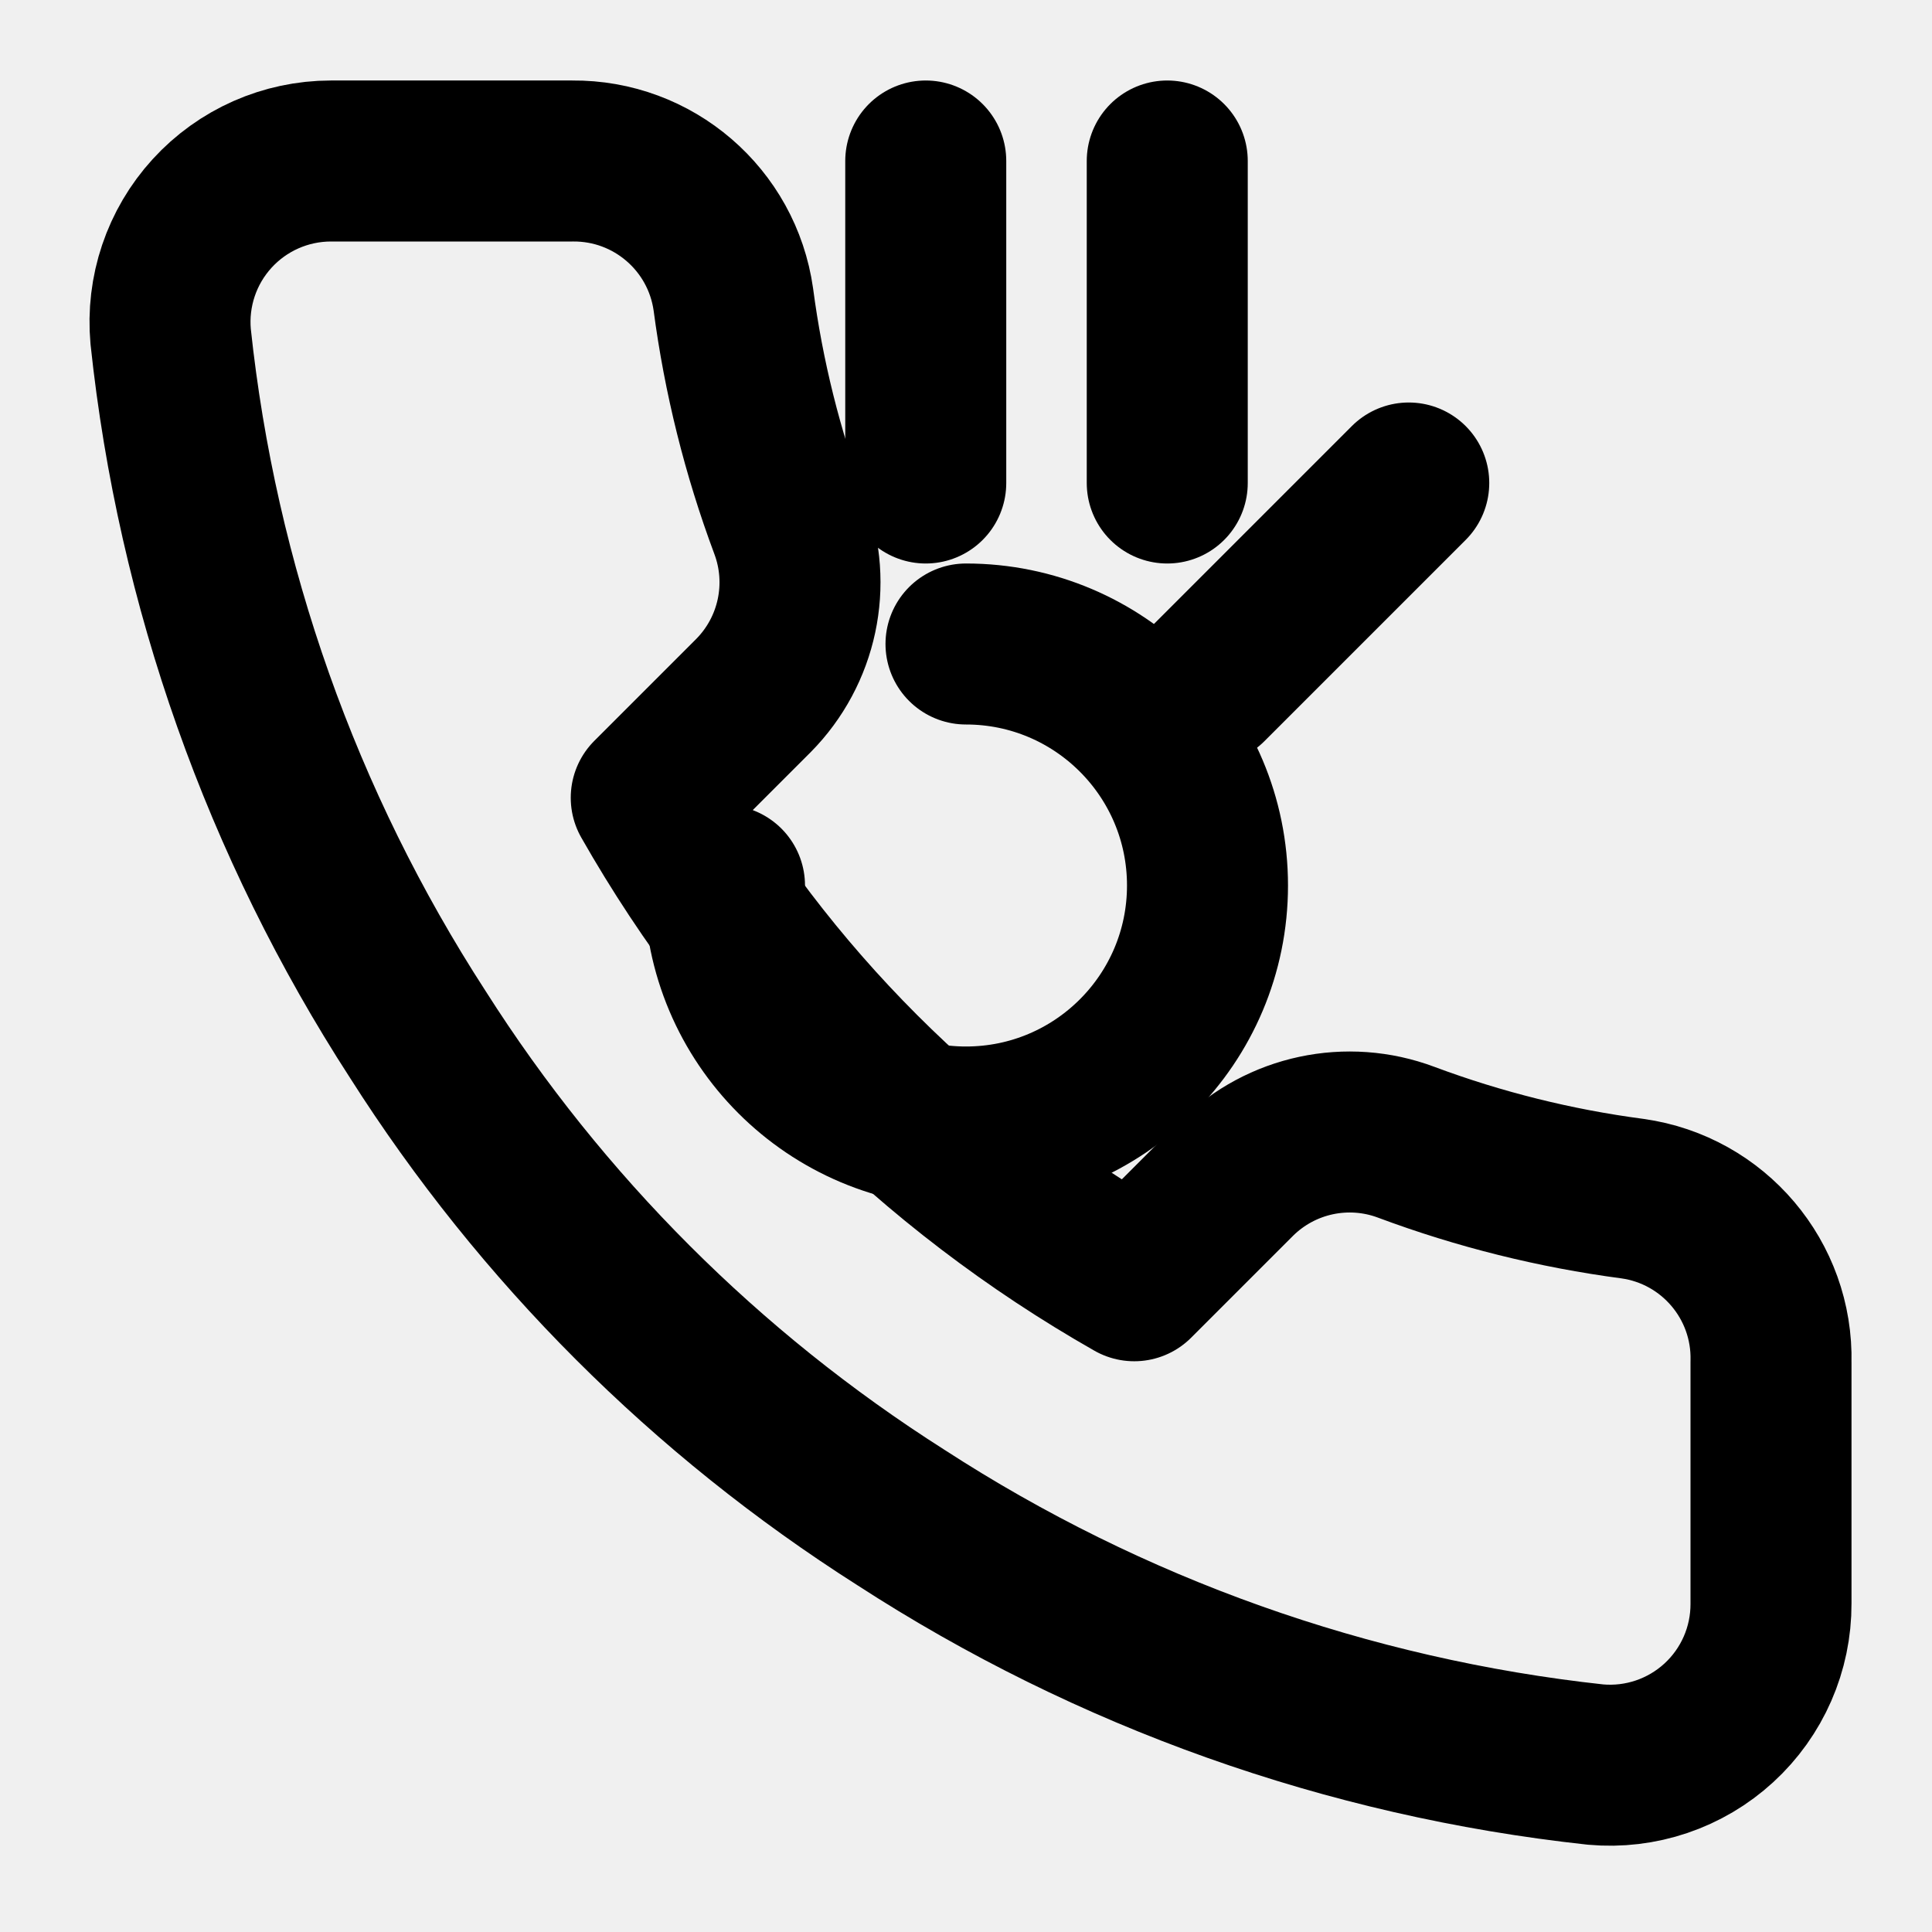
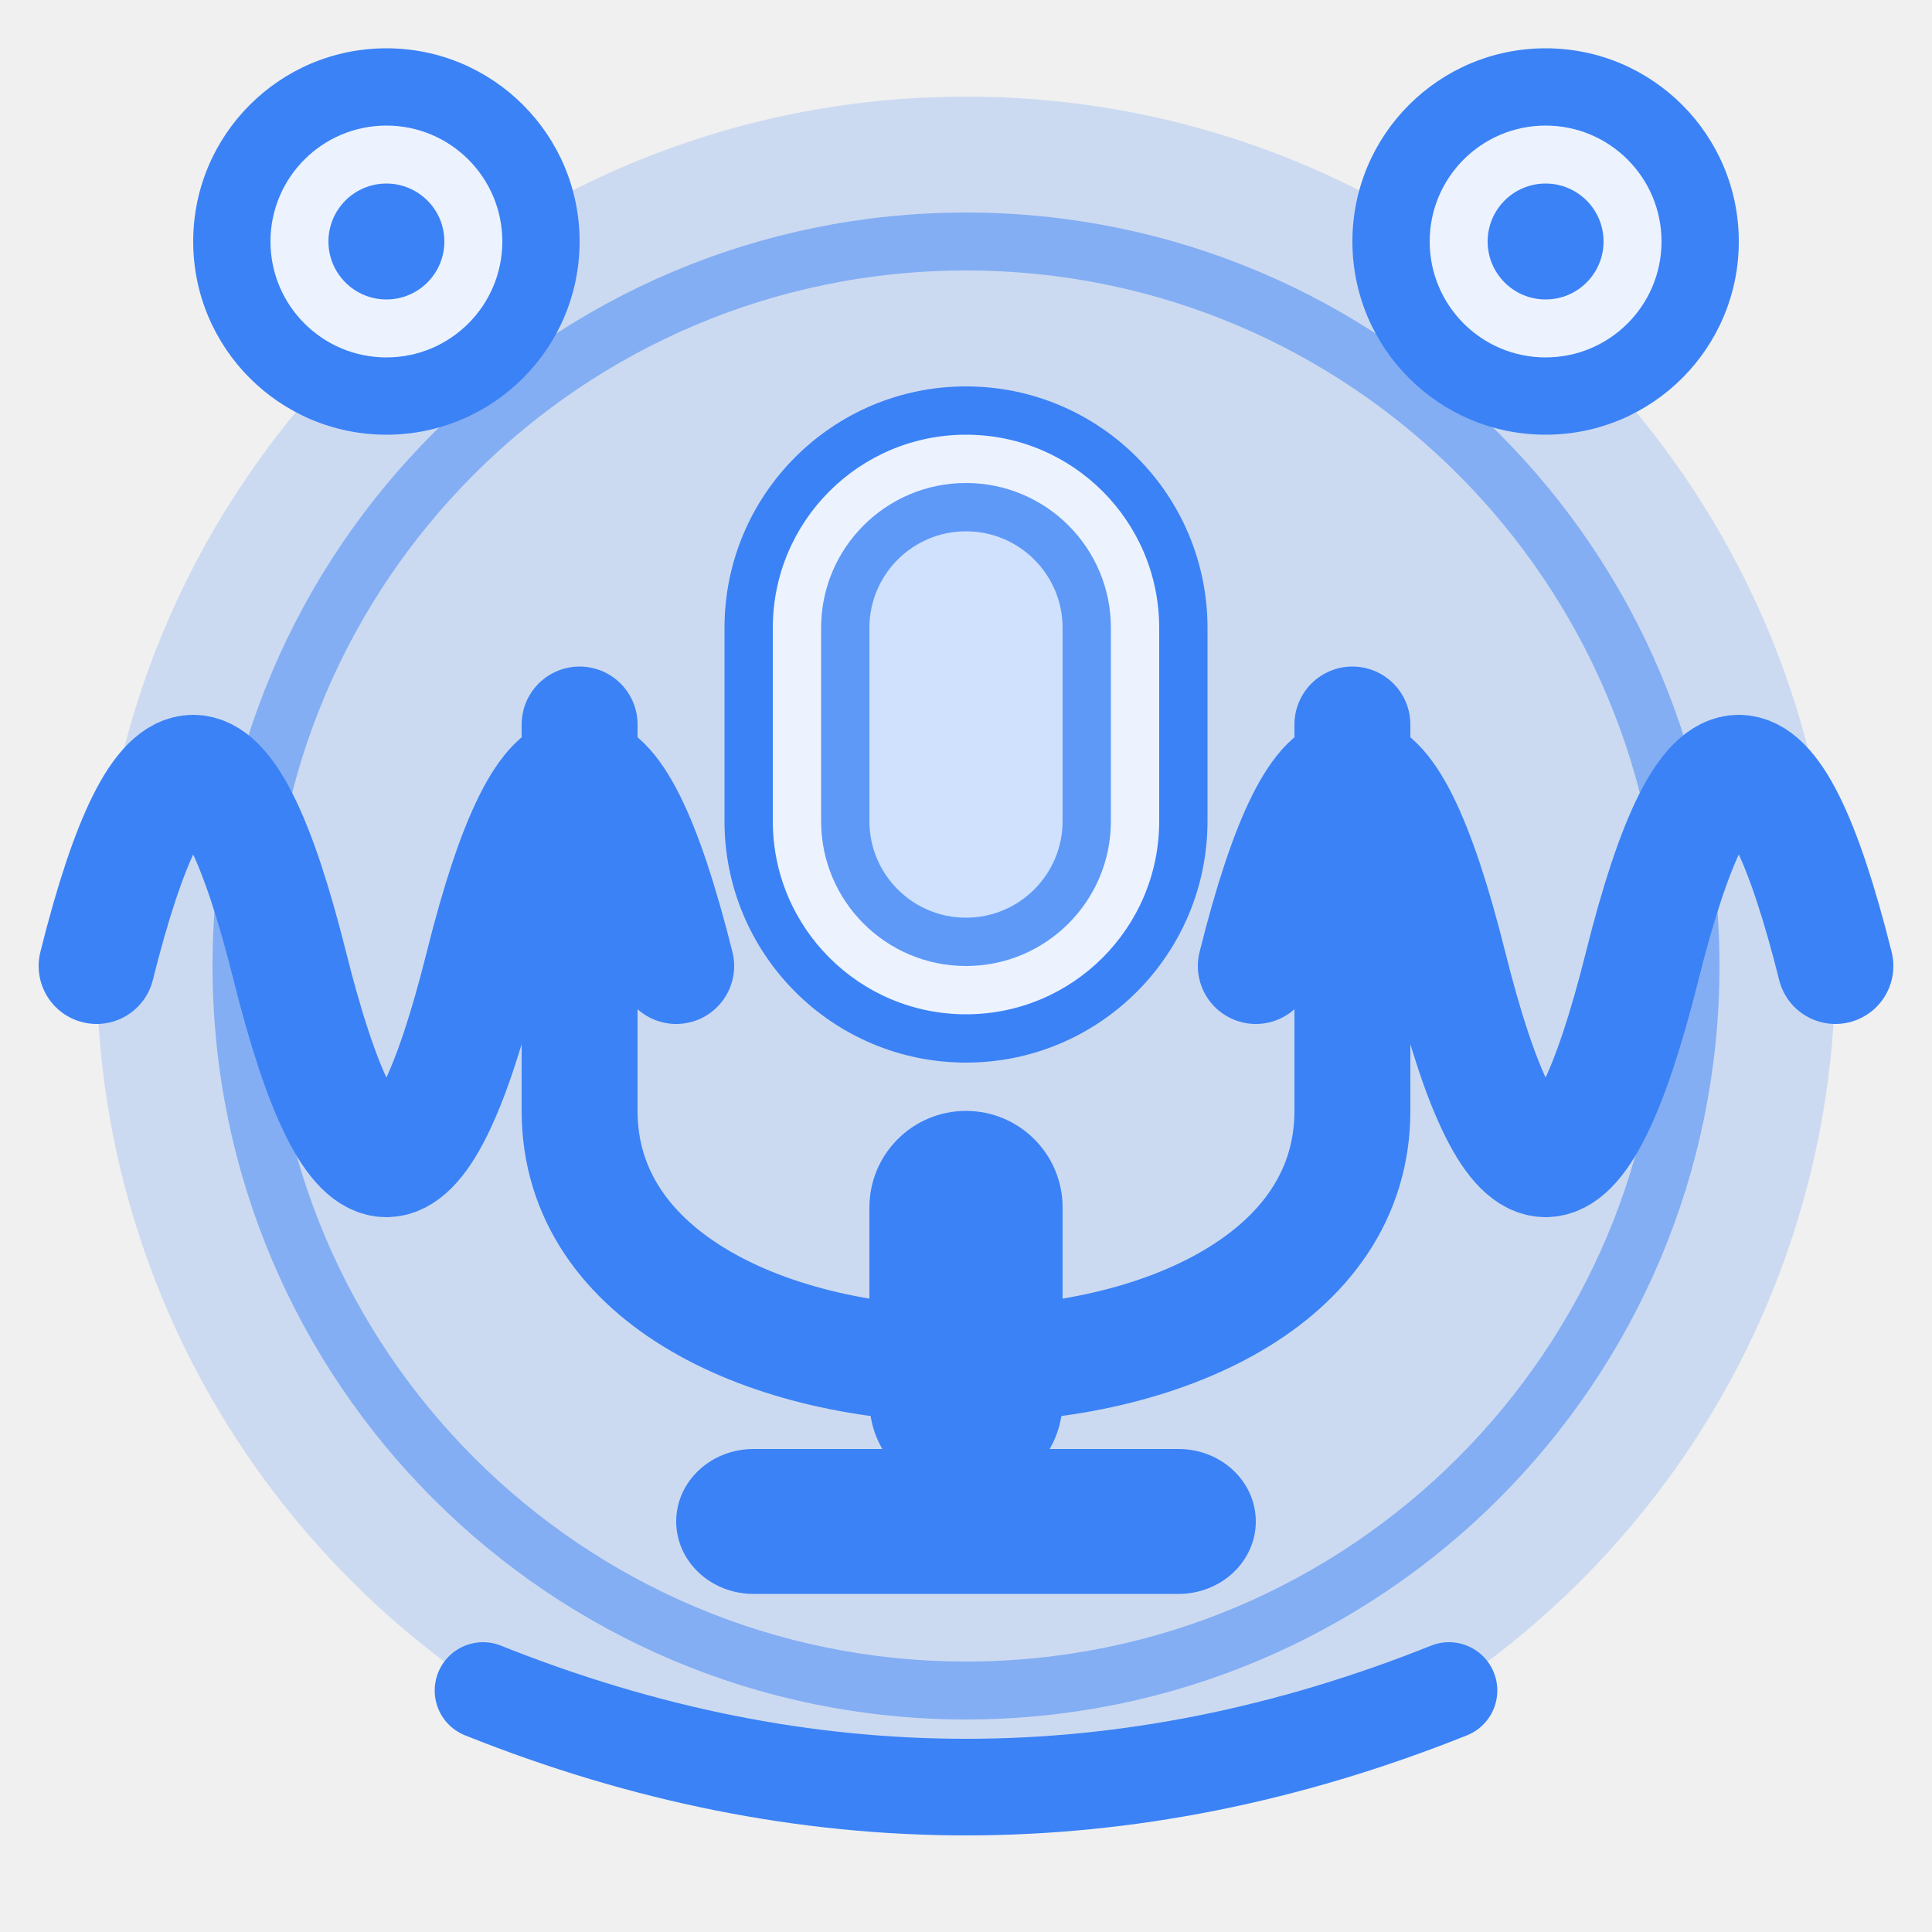
- <svg xmlns="http://www.w3.org/2000/svg" viewBox="0 0 24 24" fill="none" stroke="currentColor" stroke-width="2" stroke-linecap="round" stroke-linejoin="round">
-   <path d="M22 16.92v3a2 2 0 0 1-2.18 2 19.79 19.79 0 0 1-8.63-3.07 19.5 19.5 0 0 1-6-6 19.79 19.79 0 0 1-3.07-8.67A2 2 0 0 1 4.11 2h3a2 2 0 0 1 2 1.72 12.84 12.84 0 0 0 .7 2.81 2 2 0 0 1-.45 2.11L8.09 9.91a16 16 0 0 0 6 6l1.27-1.27a2 2 0 0 1 2.11-.45 12.84 12.84 0 0 0 2.81.7A2 2 0 0 1 22 16.92z" />
-   <path d="M14.5 2v4" />
-   <path d="M11.5 2v4" />
-   <path d="M17.5 6L15 8.5" />
-   <path d="M9 11c0 1.657 1.343 3 3 3s3-1.343 3-3-1.343-3-3-3" />
+ <svg xmlns="http://www.w3.org/2000/svg" viewBox="0 0 200 200">
+   <circle cx="100" cy="100" r="90" fill="#3B82F6" opacity="0.2" />
+   <circle cx="100" cy="100" r="75" fill="none" stroke="#3B82F6" stroke-width="6" opacity="0.5" />
+   <rect x="75" y="40" width="50" height="70" rx="25" fill="#3B82F6" />
+   <rect x="80" y="45" width="40" height="60" rx="20" fill="white" opacity="0.9" />
+   <rect x="85" y="50" width="30" height="50" rx="15" fill="#3B82F6" opacity="0.8" />
+   <rect x="90" y="55" width="20" height="40" rx="10" fill="white" opacity="0.7" />
+   <path d="M60,75 L60,115 C60,150 140,150 140,115 L140,75" stroke="#3B82F6" stroke-width="12" fill="none" stroke-linecap="round" />
+   <rect x="90" y="115" width="20" height="40" rx="10" fill="#3B82F6" />
+   <rect x="70" y="150" width="60" height="15" rx="8" fill="#3B82F6" />
+   <path d="M10,100 Q20,60 30,100 Q40,140 50,100 Q60,60 70,100" stroke="#3B82F6" stroke-width="12" fill="none" stroke-linecap="round" />
+   <path d="M130,100 Q140,60 150,100 Q160,140 170,100 Q180,60 190,100" stroke="#3B82F6" stroke-width="12" fill="none" stroke-linecap="round" />
+   <circle cx="40" cy="25" r="20" fill="#3B82F6" />
+   <circle cx="160" cy="25" r="20" fill="#3B82F6" />
+   <circle cx="40" cy="25" r="12" fill="white" opacity="0.9" />
+   <circle cx="160" cy="25" r="12" fill="white" opacity="0.9" />
+   <circle cx="40" cy="25" r="6" fill="#3B82F6" />
+   <circle cx="160" cy="25" r="6" fill="#3B82F6" />
+   <path d="M50,175 Q100,195 150,175" stroke="#3B82F6" stroke-width="10" stroke-linecap="round" fill="none" />
</svg>
